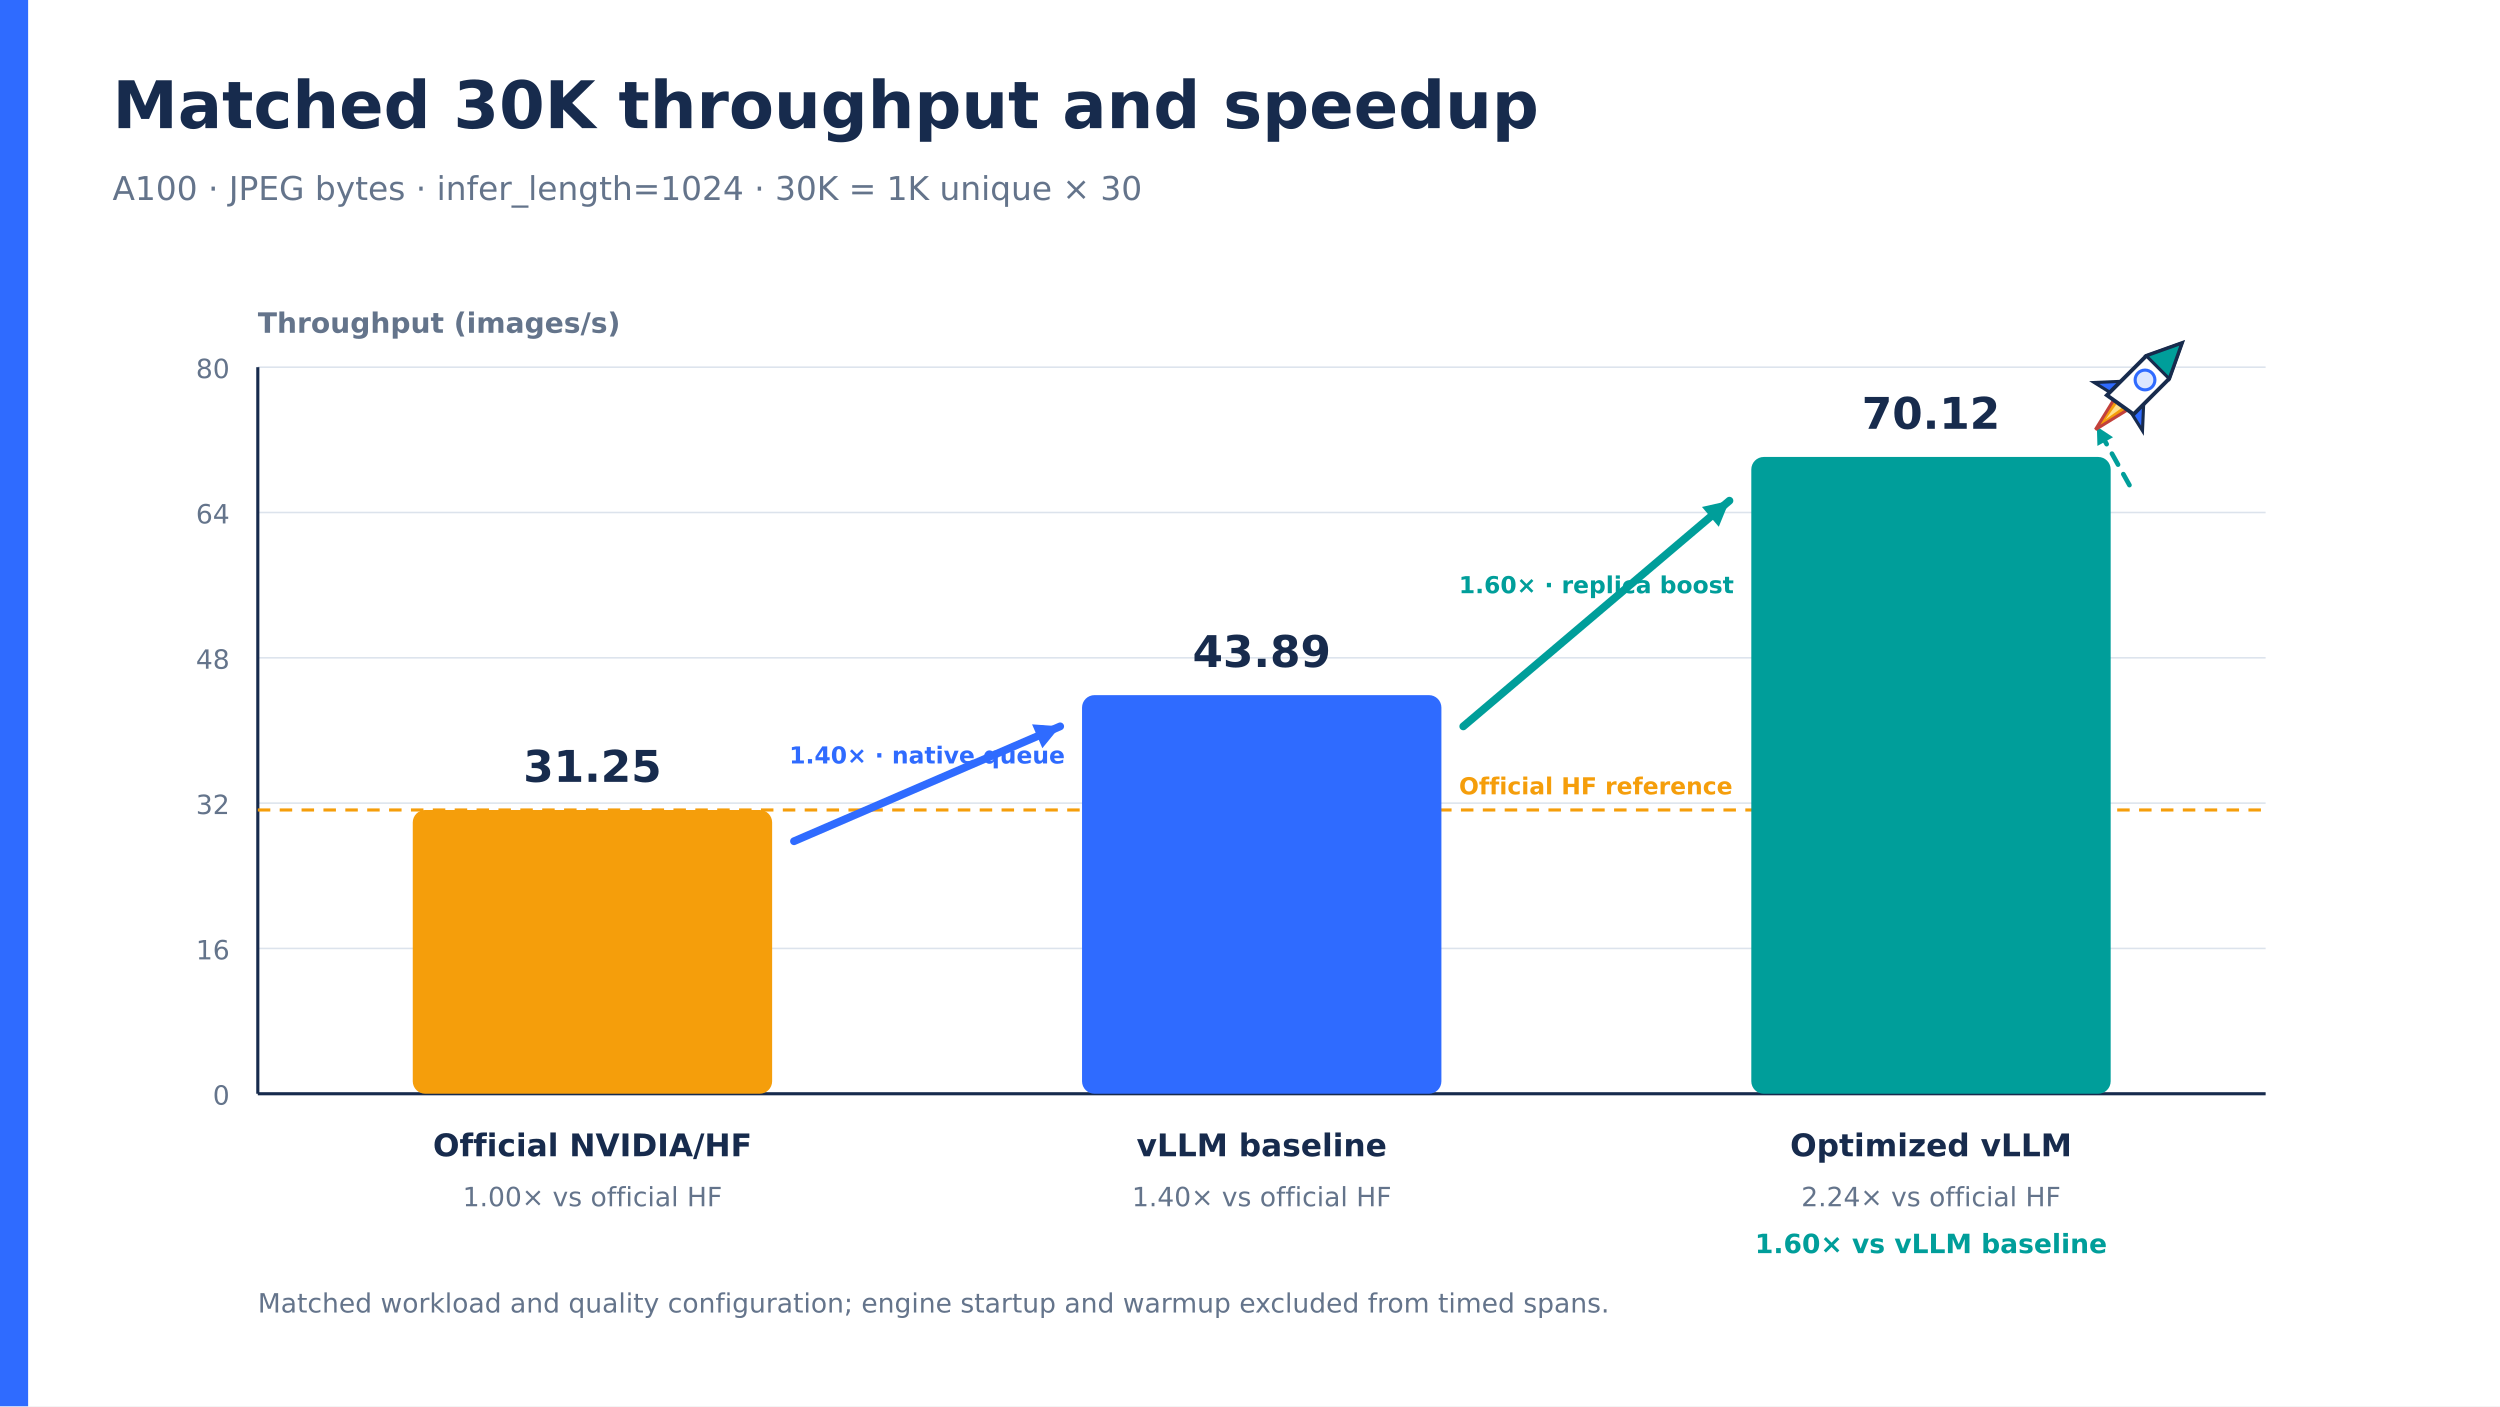
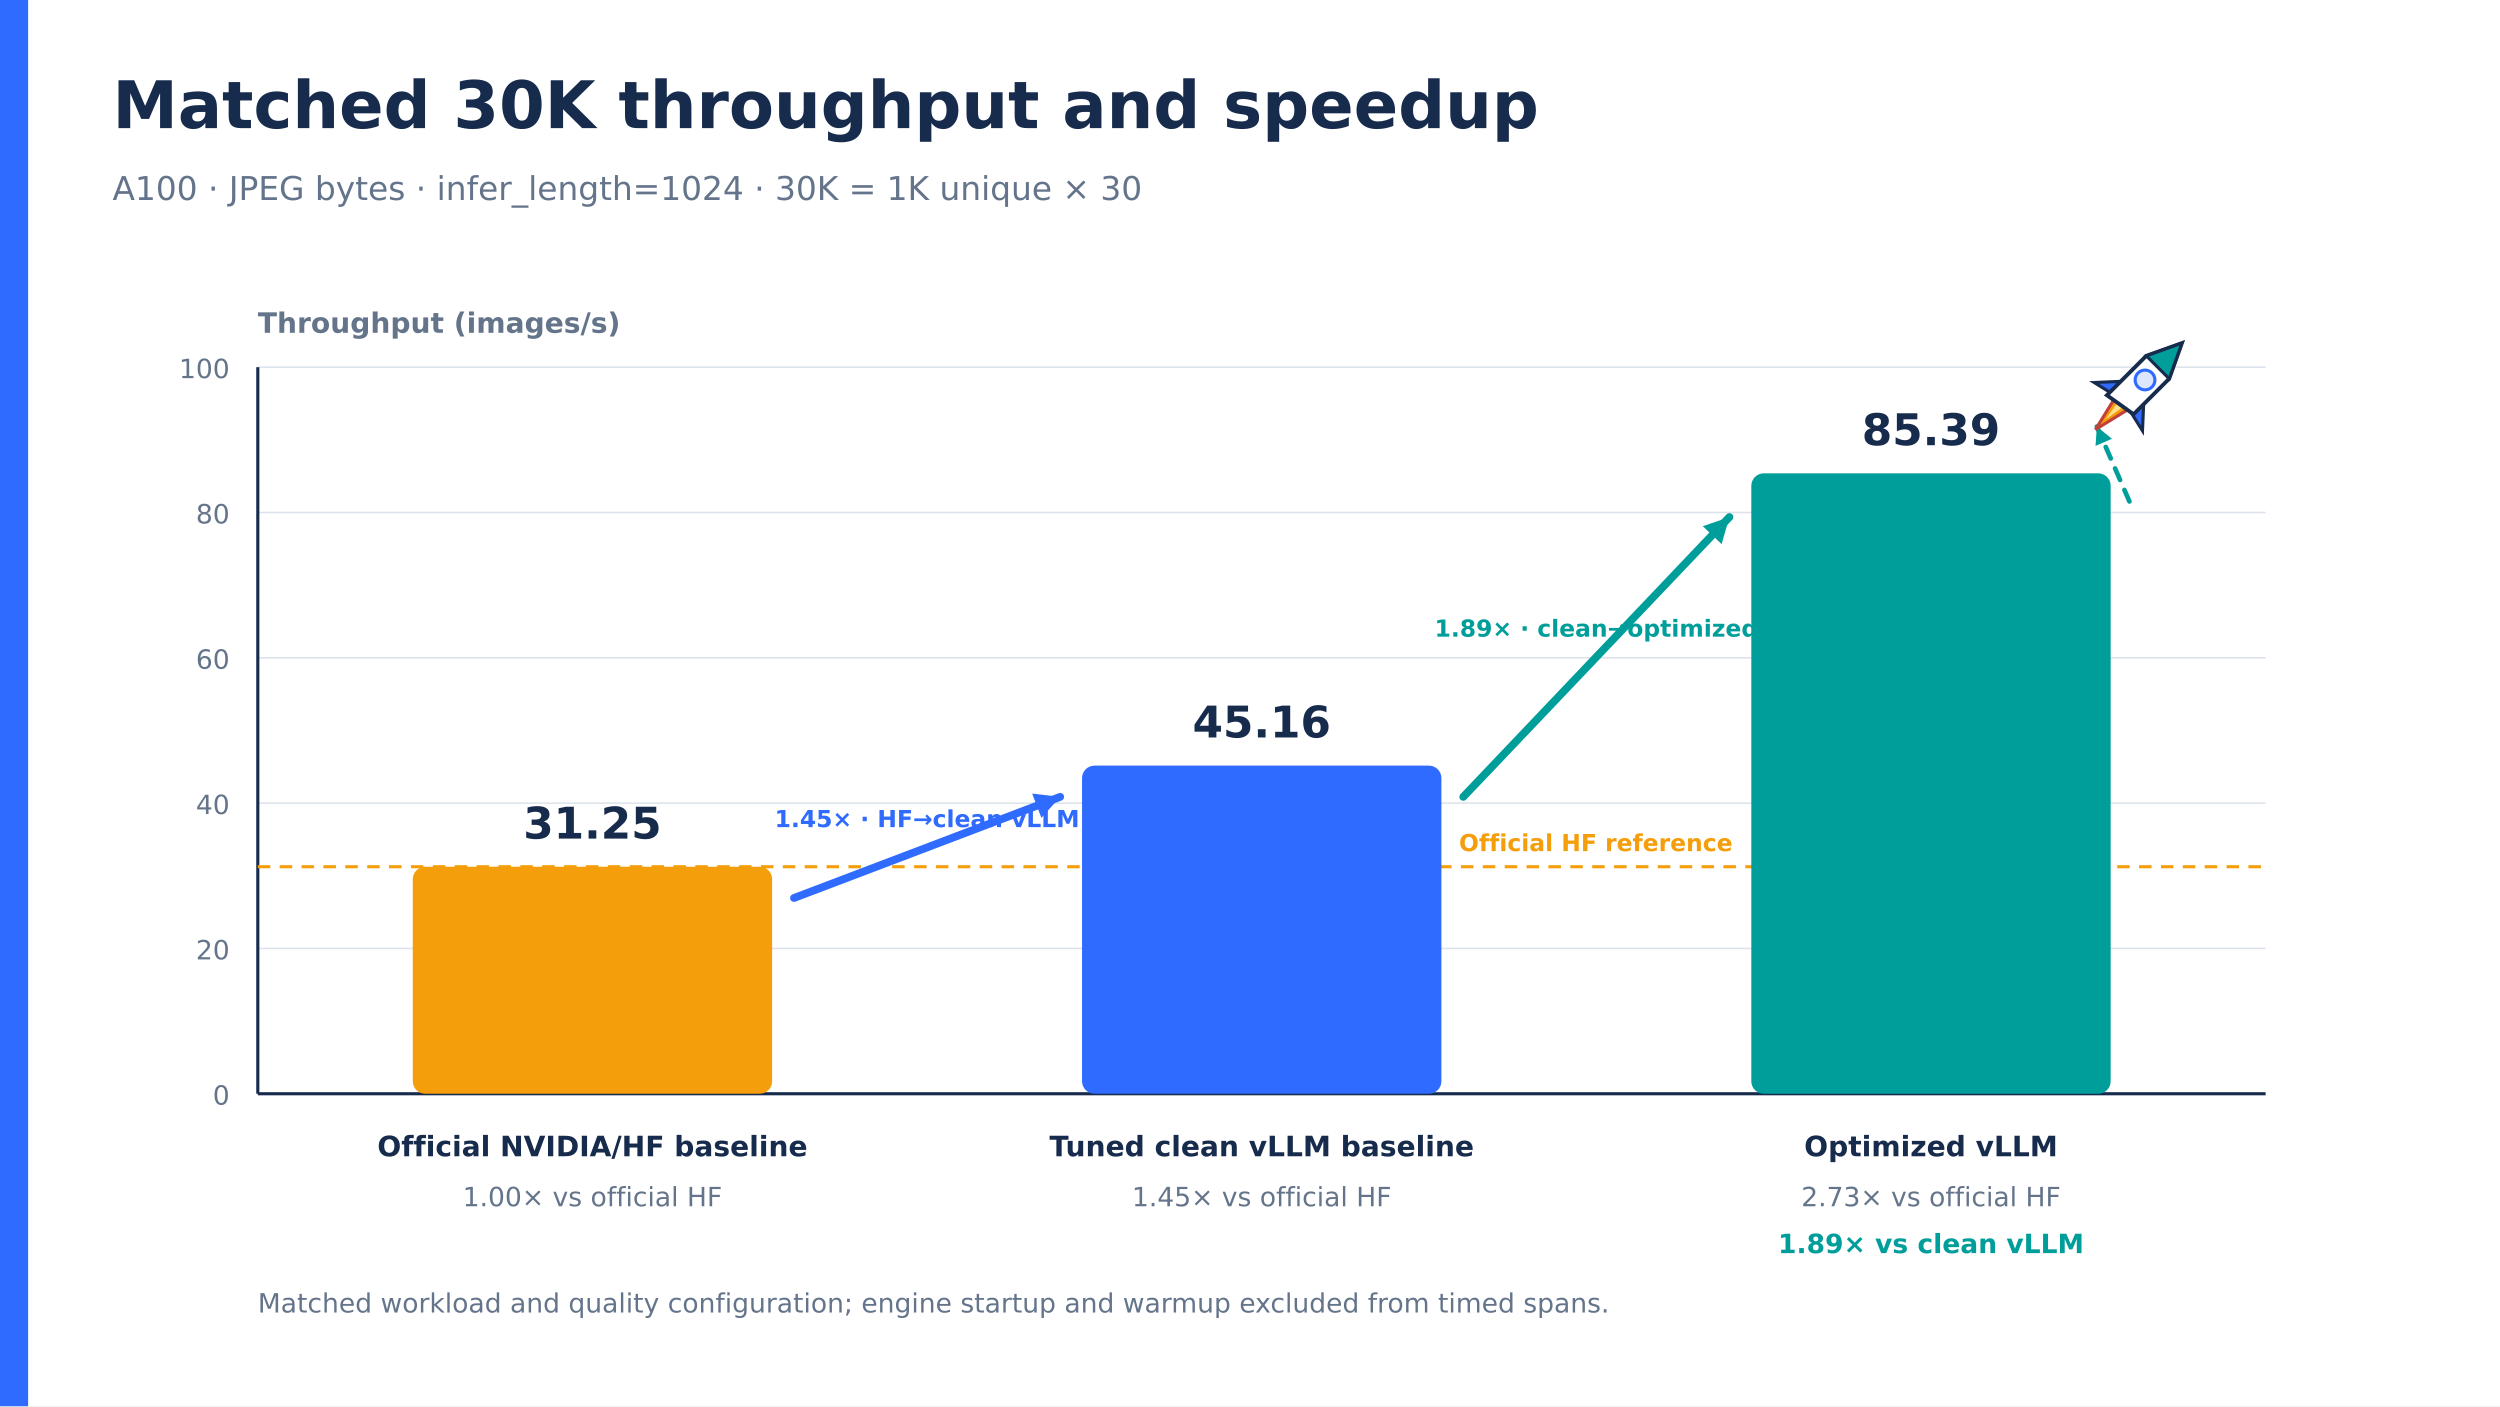
<svg xmlns="http://www.w3.org/2000/svg" width="1600" height="900" viewBox="0 0 1600 900">
  <rect x="0" y="0" width="1600" height="900" rx="0" fill="#FFFFFF" />
  <rect x="0" y="0" width="18" height="900" rx="0" fill="#2F6BFF" />
  <text x="72" y="82" font-family="DejaVu Sans, sans-serif" font-size="42" font-weight="bold" fill="#172B4D" text-anchor="start">Matched 30K throughput and speedup</text>
  <text x="72" y="128" font-family="DejaVu Sans, sans-serif" font-size="21" font-weight="normal" fill="#64748B" text-anchor="start">A100 · JPEG bytes · infer_length=1024 · 30K = 1K unique × 30</text>
  <text x="165" y="213" font-family="DejaVu Sans, sans-serif" font-size="18" font-weight="bold" fill="#64748B" text-anchor="start">Throughput (images/s)</text>
  <line x1="165" y1="700.0" x2="1450" y2="700.0" stroke="#DCE3EC" stroke-width="1" />
  <text x="147" y="707.0" font-family="DejaVu Sans, sans-serif" font-size="17" font-weight="normal" fill="#64748B" text-anchor="end">0</text>
  <line x1="165" y1="607.0" x2="1450" y2="607.0" stroke="#DCE3EC" stroke-width="1" />
-   <text x="147" y="614.0" font-family="DejaVu Sans, sans-serif" font-size="17" font-weight="normal" fill="#64748B" text-anchor="end">16</text>
+   <text x="147" y="614.0" font-family="DejaVu Sans, sans-serif" font-size="17" font-weight="normal" fill="#64748B" text-anchor="end">20</text>
  <line x1="165" y1="514.0" x2="1450" y2="514.0" stroke="#DCE3EC" stroke-width="1" />
-   <text x="147" y="521.0" font-family="DejaVu Sans, sans-serif" font-size="17" font-weight="normal" fill="#64748B" text-anchor="end">32</text>
+   <text x="147" y="521.0" font-family="DejaVu Sans, sans-serif" font-size="17" font-weight="normal" fill="#64748B" text-anchor="end">40</text>
  <line x1="165" y1="421.0" x2="1450" y2="421.0" stroke="#DCE3EC" stroke-width="1" />
-   <text x="147" y="428.0" font-family="DejaVu Sans, sans-serif" font-size="17" font-weight="normal" fill="#64748B" text-anchor="end">48</text>
+   <text x="147" y="428.0" font-family="DejaVu Sans, sans-serif" font-size="17" font-weight="normal" fill="#64748B" text-anchor="end">60</text>
  <line x1="165" y1="328.0" x2="1450" y2="328.0" stroke="#DCE3EC" stroke-width="1" />
-   <text x="147" y="335.0" font-family="DejaVu Sans, sans-serif" font-size="17" font-weight="normal" fill="#64748B" text-anchor="end">64</text>
+   <text x="147" y="335.0" font-family="DejaVu Sans, sans-serif" font-size="17" font-weight="normal" fill="#64748B" text-anchor="end">80</text>
  <line x1="165" y1="235.0" x2="1450" y2="235.0" stroke="#DCE3EC" stroke-width="1" />
-   <text x="147" y="242.0" font-family="DejaVu Sans, sans-serif" font-size="17" font-weight="normal" fill="#64748B" text-anchor="end">80</text>
+   <text x="147" y="242.0" font-family="DejaVu Sans, sans-serif" font-size="17" font-weight="normal" fill="#64748B" text-anchor="end">100</text>
  <line x1="165" y1="235" x2="165" y2="700" stroke="#172B4D" stroke-width="2" />
  <line x1="165" y1="700" x2="1450" y2="700" stroke="#172B4D" stroke-width="2" />
-   <line x1="165" y1="518.384" x2="1450" y2="518.384" stroke="#F59E0B" stroke-width="2" stroke-dasharray="8 6" />
-   <text x="1108.833" y="508.384" font-family="DejaVu Sans, sans-serif" font-size="15" font-weight="bold" fill="#F59E0B" text-anchor="end">Official HF reference</text>
-   <rect x="264.167" y="518.384" width="230" height="181.616" rx="8" fill="#F59E0B" />
-   <text x="379.167" y="500.384" font-family="DejaVu Sans, sans-serif" font-size="28" font-weight="bold" fill="#172B4D" text-anchor="middle">31.25</text>
-   <text x="379.167" y="740" font-family="DejaVu Sans, sans-serif" font-size="20" font-weight="bold" fill="#172B4D" text-anchor="middle">Official NVIDIA/HF</text>
+   <line x1="165" y1="554.708" x2="1450" y2="554.708" stroke="#F59E0B" stroke-width="2" stroke-dasharray="8 6" />
+   <text x="1108.833" y="544.708" font-family="DejaVu Sans, sans-serif" font-size="15" font-weight="bold" fill="#F59E0B" text-anchor="end">Official HF reference</text>
+   <rect x="264.167" y="554.708" width="230" height="145.292" rx="8" fill="#F59E0B" />
+   <text x="379.167" y="536.708" font-family="DejaVu Sans, sans-serif" font-size="28" font-weight="bold" fill="#172B4D" text-anchor="middle">31.25</text>
+   <text x="379.167" y="740" font-family="DejaVu Sans, sans-serif" font-size="18" font-weight="bold" fill="#172B4D" text-anchor="middle">Official NVIDIA/HF baseline</text>
  <text x="379.167" y="772" font-family="DejaVu Sans, sans-serif" font-size="17" font-weight="normal" fill="#64748B" text-anchor="middle">1.00× vs official HF</text>
-   <rect x="692.5" y="444.874" width="230" height="255.126" rx="8" fill="#2F6BFF" />
-   <text x="807.5" y="426.874" font-family="DejaVu Sans, sans-serif" font-size="28" font-weight="bold" fill="#172B4D" text-anchor="middle">43.89</text>
-   <text x="807.5" y="740" font-family="DejaVu Sans, sans-serif" font-size="20" font-weight="bold" fill="#172B4D" text-anchor="middle">vLLM baseline</text>
-   <text x="807.5" y="772" font-family="DejaVu Sans, sans-serif" font-size="17" font-weight="normal" fill="#64748B" text-anchor="middle">1.40× vs official HF</text>
-   <rect x="1120.833" y="292.453" width="230" height="407.547" rx="8" fill="#009E9A" />
-   <text x="1235.833" y="274.453" font-family="DejaVu Sans, sans-serif" font-size="28" font-weight="bold" fill="#172B4D" text-anchor="middle">70.12</text>
-   <text x="1235.833" y="740" font-family="DejaVu Sans, sans-serif" font-size="20" font-weight="bold" fill="#172B4D" text-anchor="middle">Optimized vLLM</text>
-   <text x="1235.833" y="772" font-family="DejaVu Sans, sans-serif" font-size="17" font-weight="normal" fill="#64748B" text-anchor="middle">2.24× vs official HF</text>
-   <text x="1235.833" y="802" font-family="DejaVu Sans, sans-serif" font-size="17" font-weight="bold" fill="#009E9A" text-anchor="middle">1.60× vs vLLM baseline</text>
-   <polyline points="508.167,538.384 678.5,464.874" fill="none" stroke="#2F6BFF" stroke-width="5" stroke-linejoin="round" stroke-linecap="round" />
-   <polygon points="678.5,464.874 667.106,478.853 660.513,463.575" fill="#2F6BFF" />
-   <text x="593.333" y="488.629" font-family="DejaVu Sans, sans-serif" font-size="15" font-weight="bold" fill="#2F6BFF" text-anchor="middle">1.40× · native queue</text>
-   <polyline points="936.5,464.874 1106.833,320.453" fill="none" stroke="#009E9A" stroke-width="5" stroke-linejoin="round" stroke-linecap="round" />
-   <polygon points="1106.833,320.453 1100.01,337.146 1089.249,324.454" fill="#009E9A" />
-   <text x="1021.667" y="379.663" font-family="DejaVu Sans, sans-serif" font-size="15" font-weight="bold" fill="#009E9A" text-anchor="middle">1.60× · replica boost</text>
-   <polyline points="1362.833,310.453 1342,273" fill="none" stroke="#009E9A" stroke-width="3" stroke-linejoin="round" stroke-linecap="round" stroke-dasharray="8 7" />
-   <polygon points="1342,273 1352.346,279.832 1342.348,285.393" fill="#009E9A" />
+   <rect x="692.5" y="489.99" width="230" height="210.01" rx="8" fill="#2F6BFF" />
+   <text x="807.5" y="471.99" font-family="DejaVu Sans, sans-serif" font-size="28" font-weight="bold" fill="#172B4D" text-anchor="middle">45.16</text>
+   <text x="807.5" y="740" font-family="DejaVu Sans, sans-serif" font-size="18" font-weight="bold" fill="#172B4D" text-anchor="middle">Tuned clean vLLM baseline</text>
+   <text x="807.5" y="772" font-family="DejaVu Sans, sans-serif" font-size="17" font-weight="normal" fill="#64748B" text-anchor="middle">1.45× vs official HF</text>
+   <rect x="1120.833" y="302.917" width="230" height="397.083" rx="8" fill="#009E9A" />
+   <text x="1235.833" y="284.917" font-family="DejaVu Sans, sans-serif" font-size="28" font-weight="bold" fill="#172B4D" text-anchor="middle">85.39</text>
+   <text x="1235.833" y="740" font-family="DejaVu Sans, sans-serif" font-size="18" font-weight="bold" fill="#172B4D" text-anchor="middle">Optimized vLLM</text>
+   <text x="1235.833" y="772" font-family="DejaVu Sans, sans-serif" font-size="17" font-weight="normal" fill="#64748B" text-anchor="middle">2.73× vs official HF</text>
+   <text x="1235.833" y="802" font-family="DejaVu Sans, sans-serif" font-size="17" font-weight="bold" fill="#009E9A" text-anchor="middle">1.89× vs clean vLLM</text>
+   <polyline points="508.167,574.708 678.5,509.99" fill="none" stroke="#2F6BFF" stroke-width="5" stroke-linejoin="round" stroke-linecap="round" />
+   <polygon points="678.5,509.99 666.498,523.451 660.588,507.895" fill="#2F6BFF" />
+   <text x="593.333" y="529.349" font-family="DejaVu Sans, sans-serif" font-size="15" font-weight="bold" fill="#2F6BFF" text-anchor="middle">1.45× · HF→clean vLLM</text>
+   <polyline points="936.5,509.99 1106.833,330.917" fill="none" stroke="#009E9A" stroke-width="5" stroke-linejoin="round" stroke-linecap="round" />
+   <polygon points="1106.833,330.917 1101.834,348.245 1089.778,336.776" fill="#009E9A" />
+   <text x="1021.667" y="407.454" font-family="DejaVu Sans, sans-serif" font-size="15" font-weight="bold" fill="#009E9A" text-anchor="middle">1.89× · clean→optimized</text>
+   <polyline points="1362.833,320.917 1342,273" fill="none" stroke="#009E9A" stroke-width="3" stroke-linejoin="round" stroke-linecap="round" stroke-dasharray="8 7" />
+   <polygon points="1342,273 1351.632,280.807 1341.14,285.368" fill="#009E9A" />
  <polygon points="1354.11,253.758 1341.099,274.901 1362.242,261.89" fill="#F59E0B" stroke="#C2413B" stroke-width="2" />
  <polygon points="1355.737,257.011 1347.605,268.395 1358.989,260.263" fill="#FFE08A" />
  <polygon points="1372.0,257.011 1371.187,275.714 1363.055,262.703" fill="#2F6BFF" stroke="#172B4D" stroke-width="2" />
  <polygon points="1358.989,244.0 1340.286,244.813 1353.297,252.945" fill="#2F6BFF" stroke="#172B4D" stroke-width="2" />
  <polygon points="1396.395,219.605 1388.263,242.374 1365.495,265.142 1348.418,252.945 1373.626,227.737" fill="#FFFFFF" stroke="#172B4D" stroke-width="2.5" />
  <polygon points="1396.395,219.605 1388.263,242.374 1373.626,227.737" fill="#009E9A" stroke="#172B4D" stroke-width="2" />
  <circle cx="1372.813" cy="243.187" r="6.325" fill="#DCE7FF" stroke="#2F6BFF" stroke-width="2" />
  <text x="165" y="840" font-family="DejaVu Sans, sans-serif" font-size="17" font-weight="normal" fill="#64748B" text-anchor="start">Matched workload and quality configuration; engine startup and warmup excluded from timed spans.</text>
</svg>
